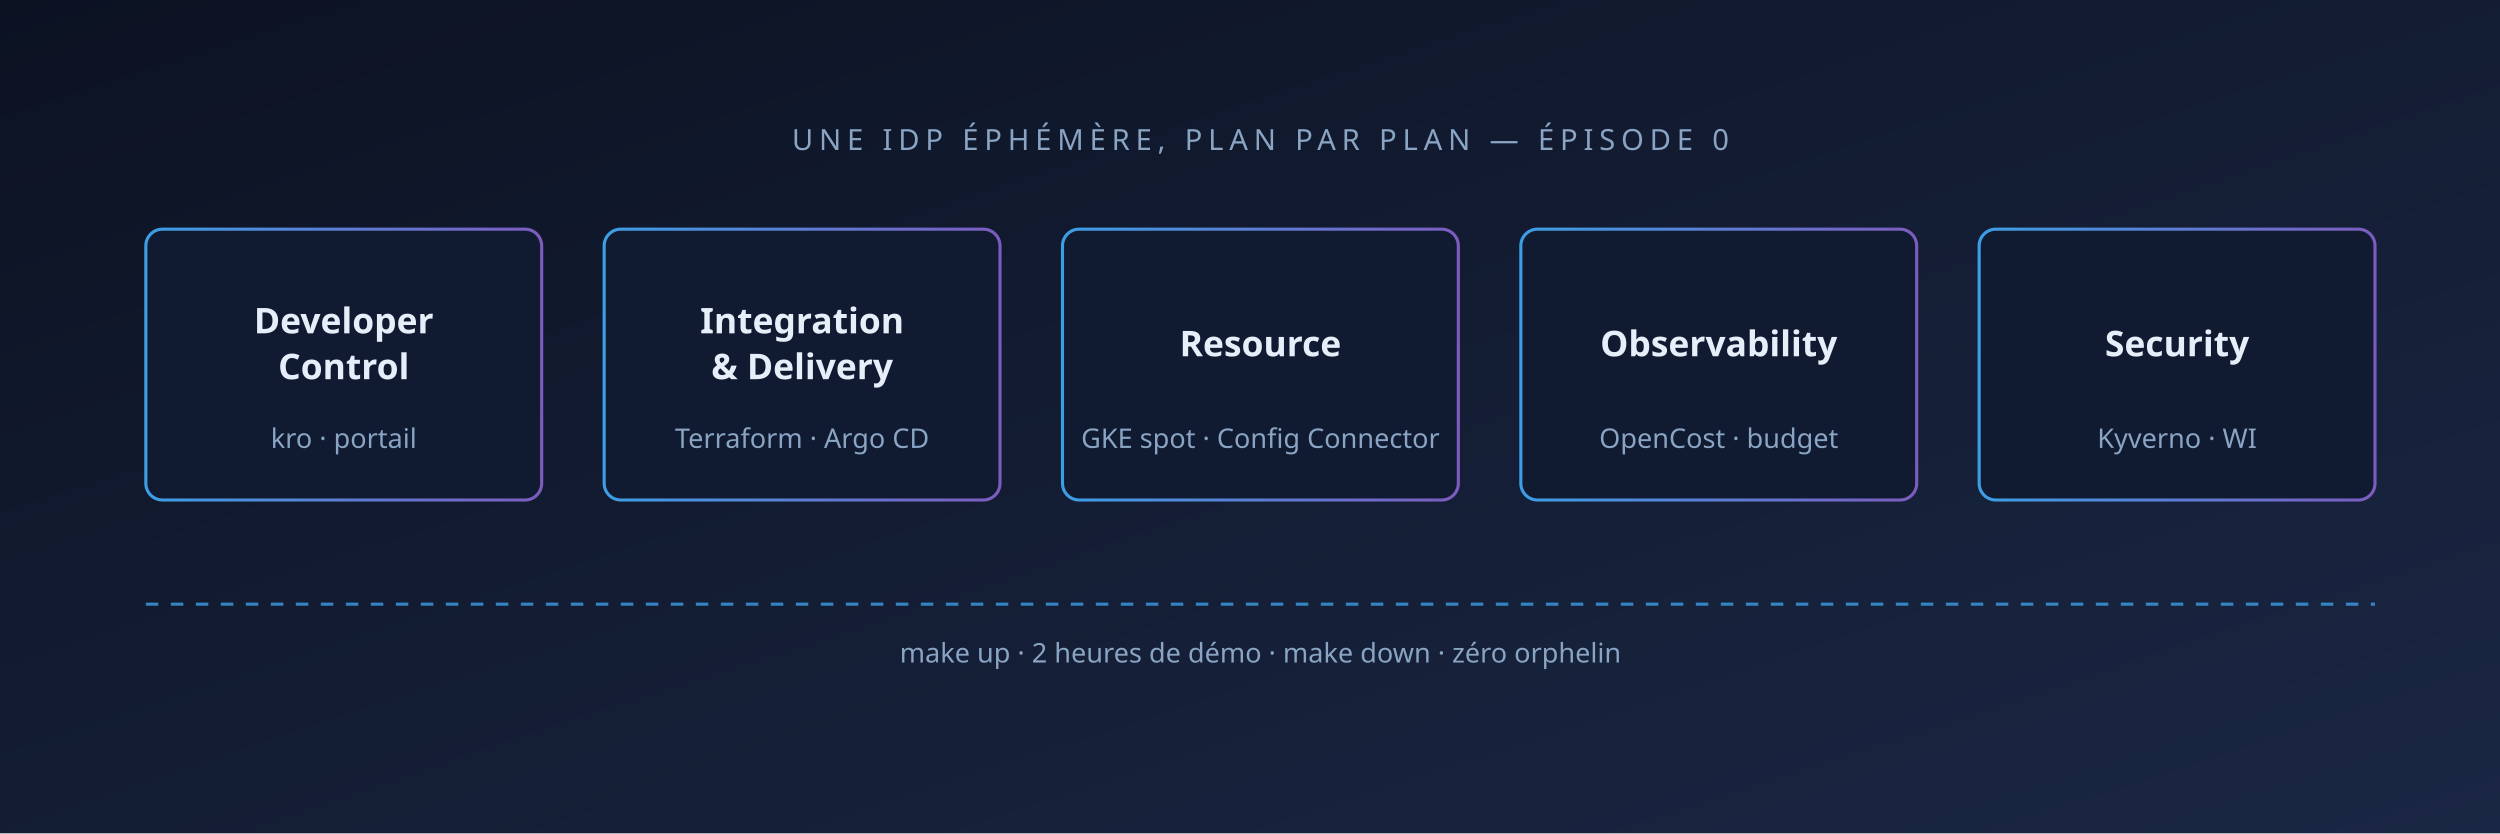
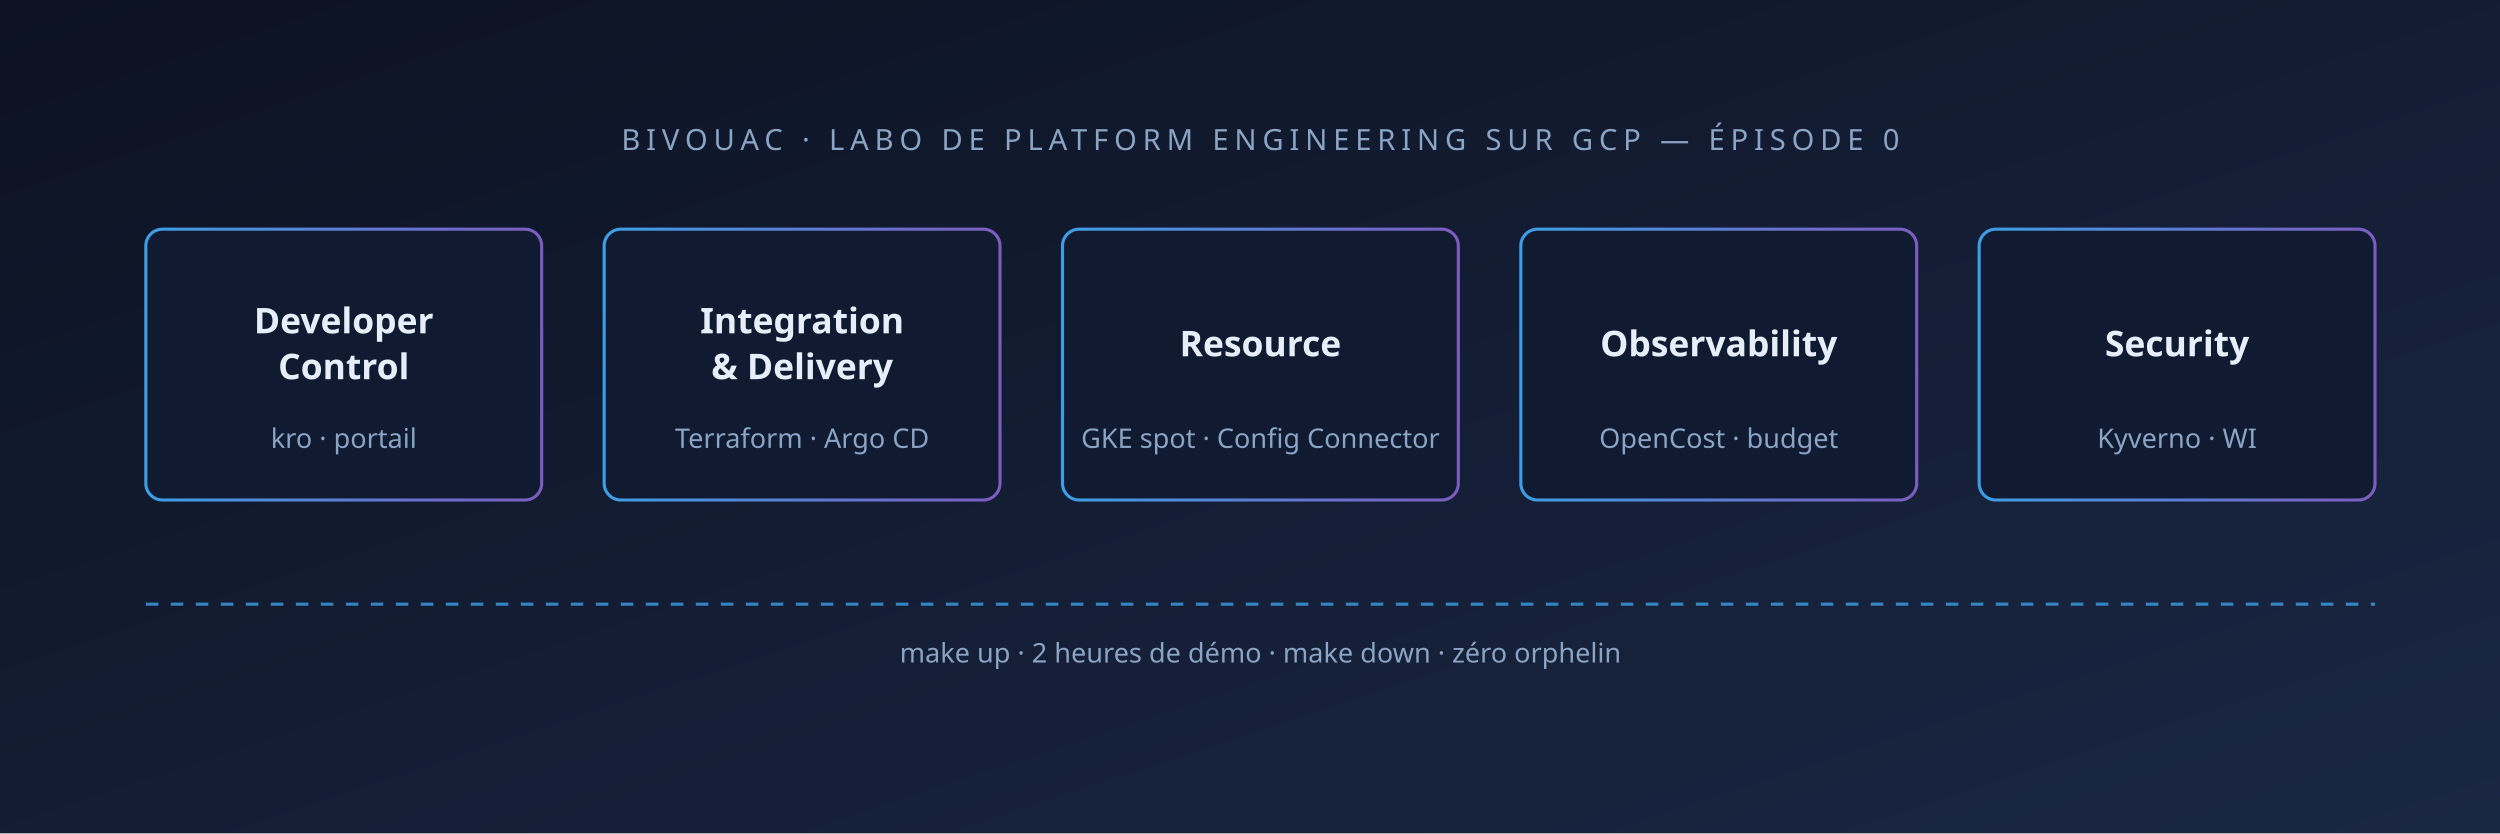
<svg xmlns="http://www.w3.org/2000/svg" viewBox="0 0 1200 400" role="img" aria-label="Les cinq plans d'une plateforme interne de développement, reliés par Git">
  <defs>
    <linearGradient id="bg" x1="0%" y1="0%" x2="100%" y2="100%">
      <stop offset="0%" style="stop-color:#0c1222" />
      <stop offset="100%" style="stop-color:#1a2744" />
    </linearGradient>
    <linearGradient id="accent" x1="0%" y1="0%" x2="100%" y2="0%">
      <stop offset="0%" style="stop-color:#3d9ee5" />
      <stop offset="100%" style="stop-color:#7c5cbf" />
    </linearGradient>
  </defs>
  <rect width="1200" height="400" fill="url(#bg)" />
  <g font-family="system-ui,sans-serif" text-anchor="middle">
    <g stroke="url(#accent)" stroke-width="1.5" fill="#101a30">
      <rect x="70" y="110" width="190" height="130" rx="8" />
      <rect x="290" y="110" width="190" height="130" rx="8" />
      <rect x="510" y="110" width="190" height="130" rx="8" />
      <rect x="730" y="110" width="190" height="130" rx="8" />
      <rect x="950" y="110" width="190" height="130" rx="8" />
    </g>
    <g fill="#e6eefa" font-size="17" font-weight="600">
      <text x="165" y="160">Developer</text>
      <text x="165" y="182">Control</text>
      <text x="385" y="160">Integration</text>
      <text x="385" y="182">&amp; Delivery</text>
      <text x="605" y="171">Resource</text>
      <text x="825" y="171">Observability</text>
      <text x="1045" y="171">Security</text>
    </g>
    <g fill="#8aa4c4" font-size="13">
      <text x="165" y="215">kro · portail</text>
      <text x="385" y="215">Terraform · Argo CD</text>
      <text x="605" y="215">GKE spot · Config Connector</text>
      <text x="825" y="215">OpenCost · budget</text>
      <text x="1045" y="215">Kyverno · WI</text>
    </g>
    <path d="M70 290 H1140" stroke="#3d9ee5" stroke-width="1.5" stroke-dasharray="6 6" opacity="0.8" />
    <text x="605" y="318" fill="#8aa4c4" font-size="13">make up  ·  2 heures de démo  ·  make down  ·  zéro orphelin</text>
-     <text x="605" y="72" fill="#8aa4c4" font-size="14" letter-spacing="0.2em">UNE IDP ÉPHÉMÈRE, PLAN PAR PLAN — ÉPISODE 0</text>
+     <text x="605" y="72" fill="#8aa4c4" font-size="14" letter-spacing="0.2em">BIVOUAC · LABO DE PLATFORM ENGINEERING SUR GCP — ÉPISODE 0</text>
  </g>
</svg>
